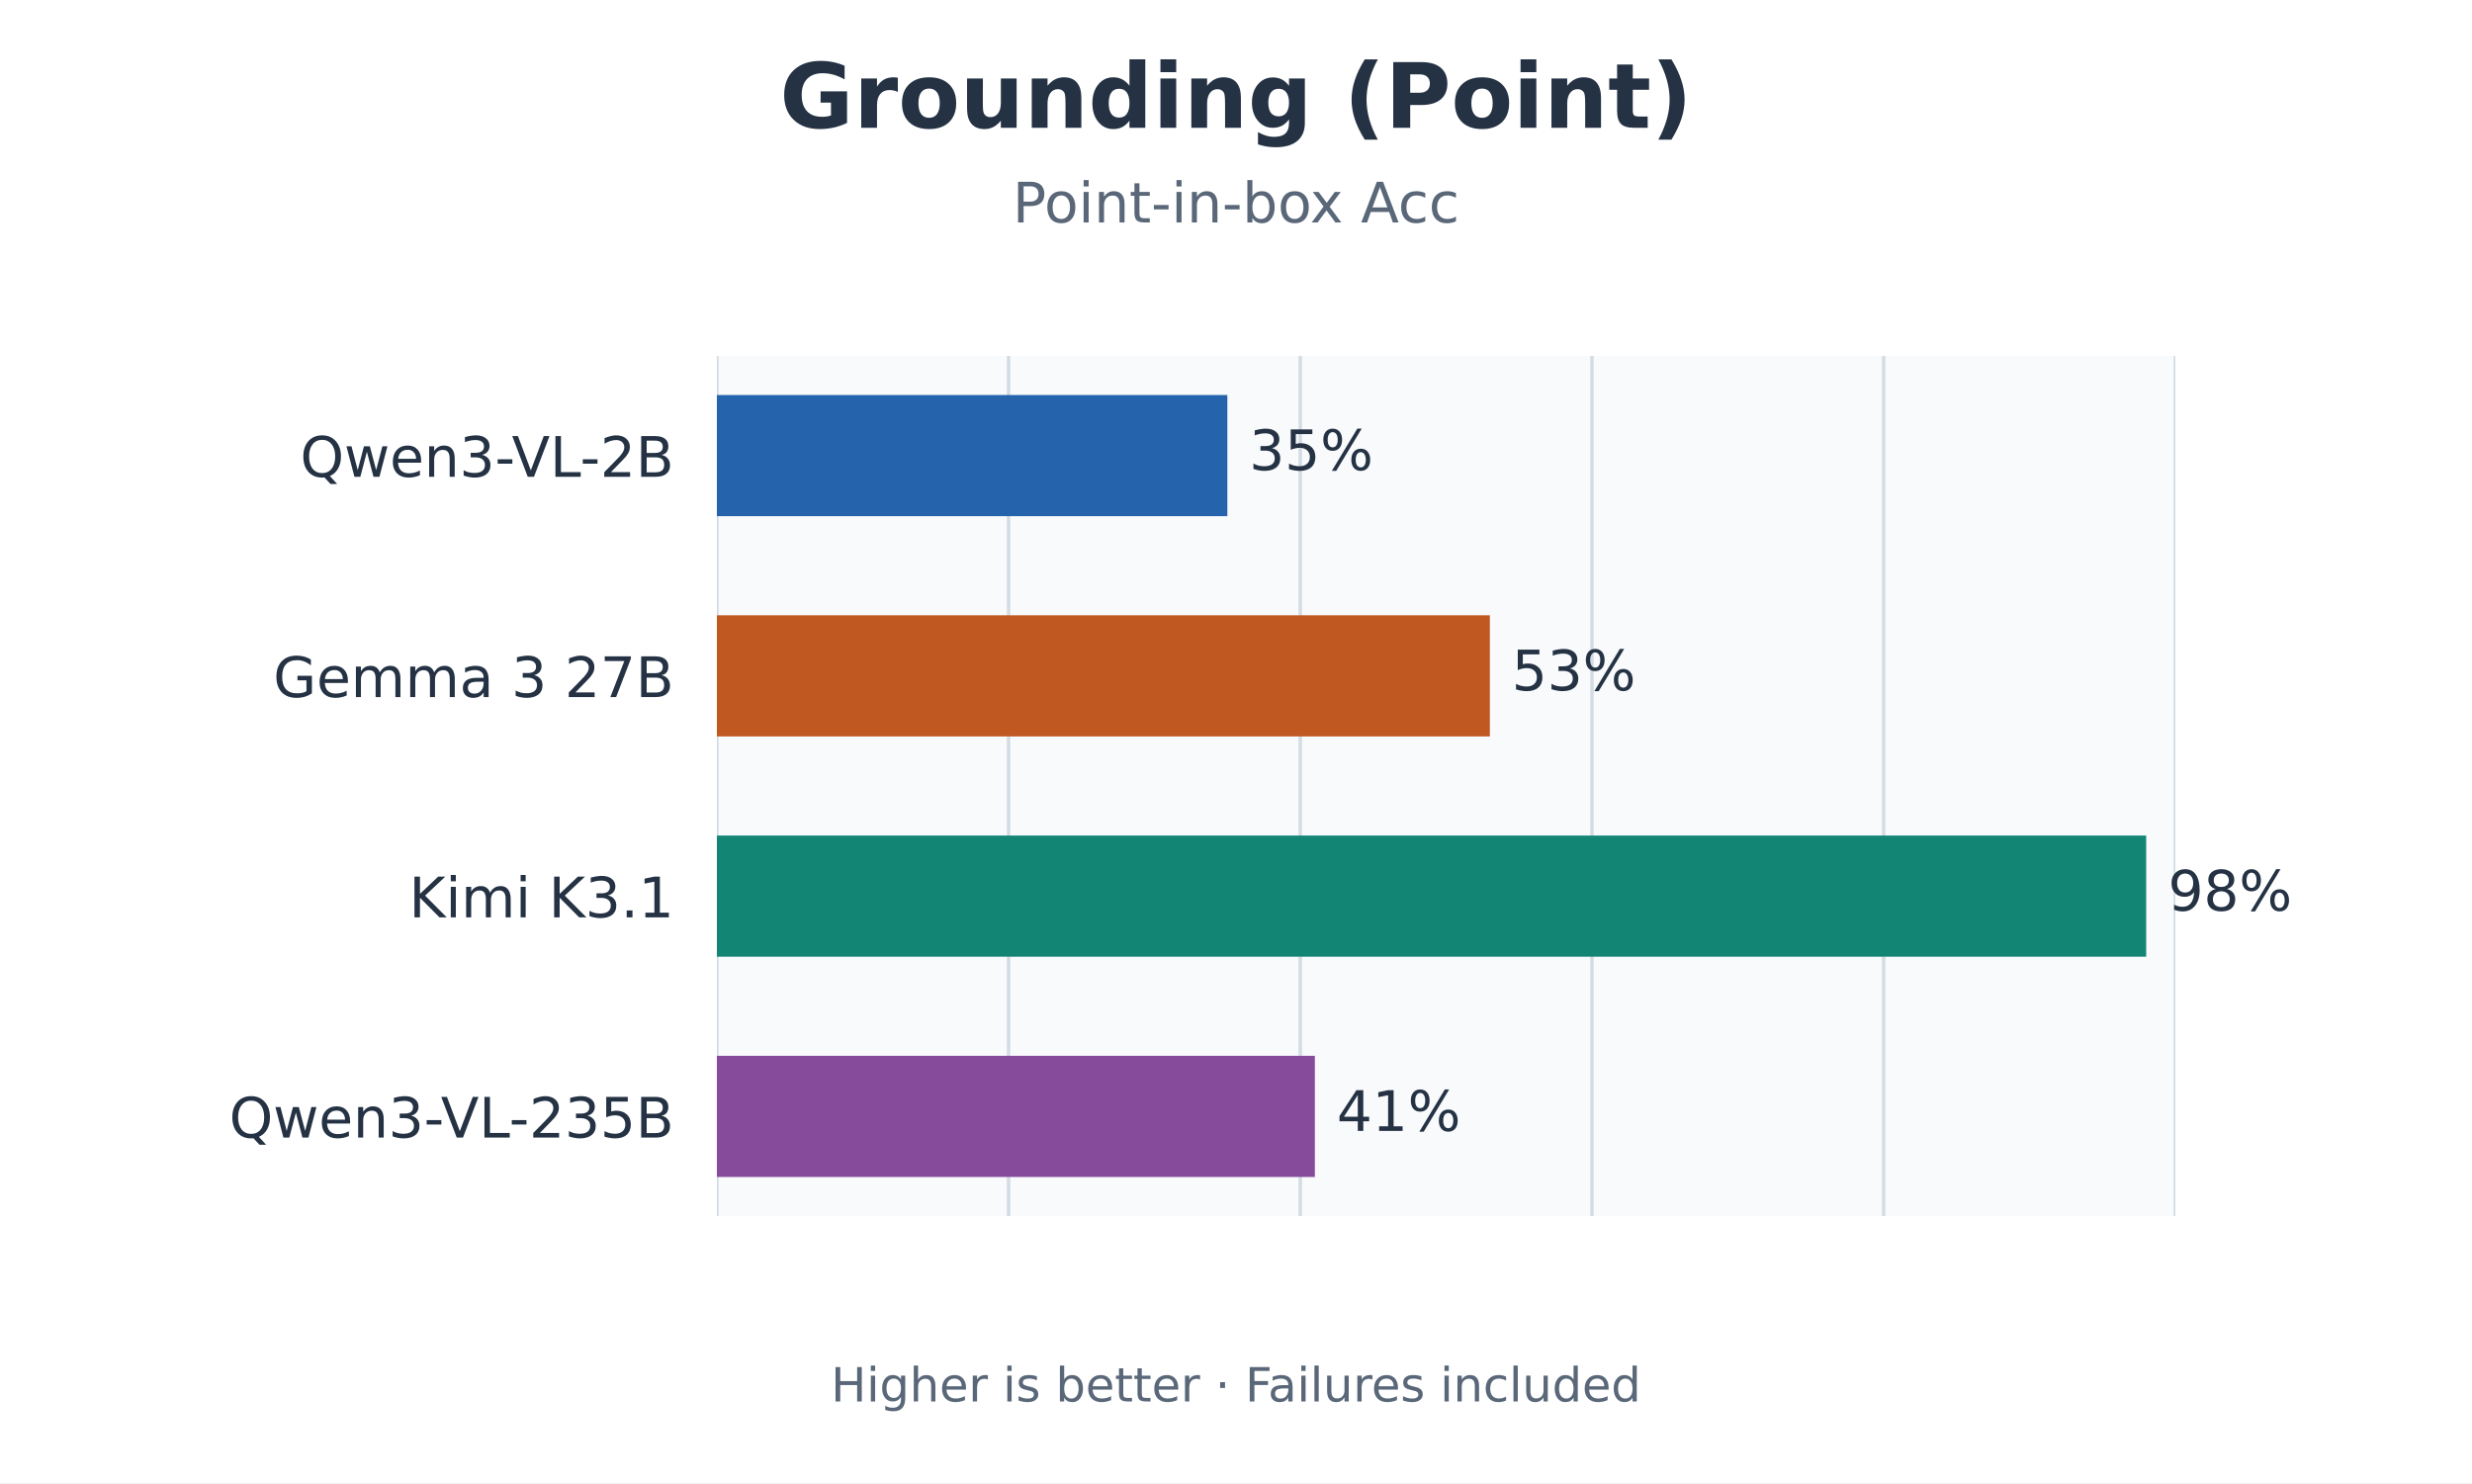
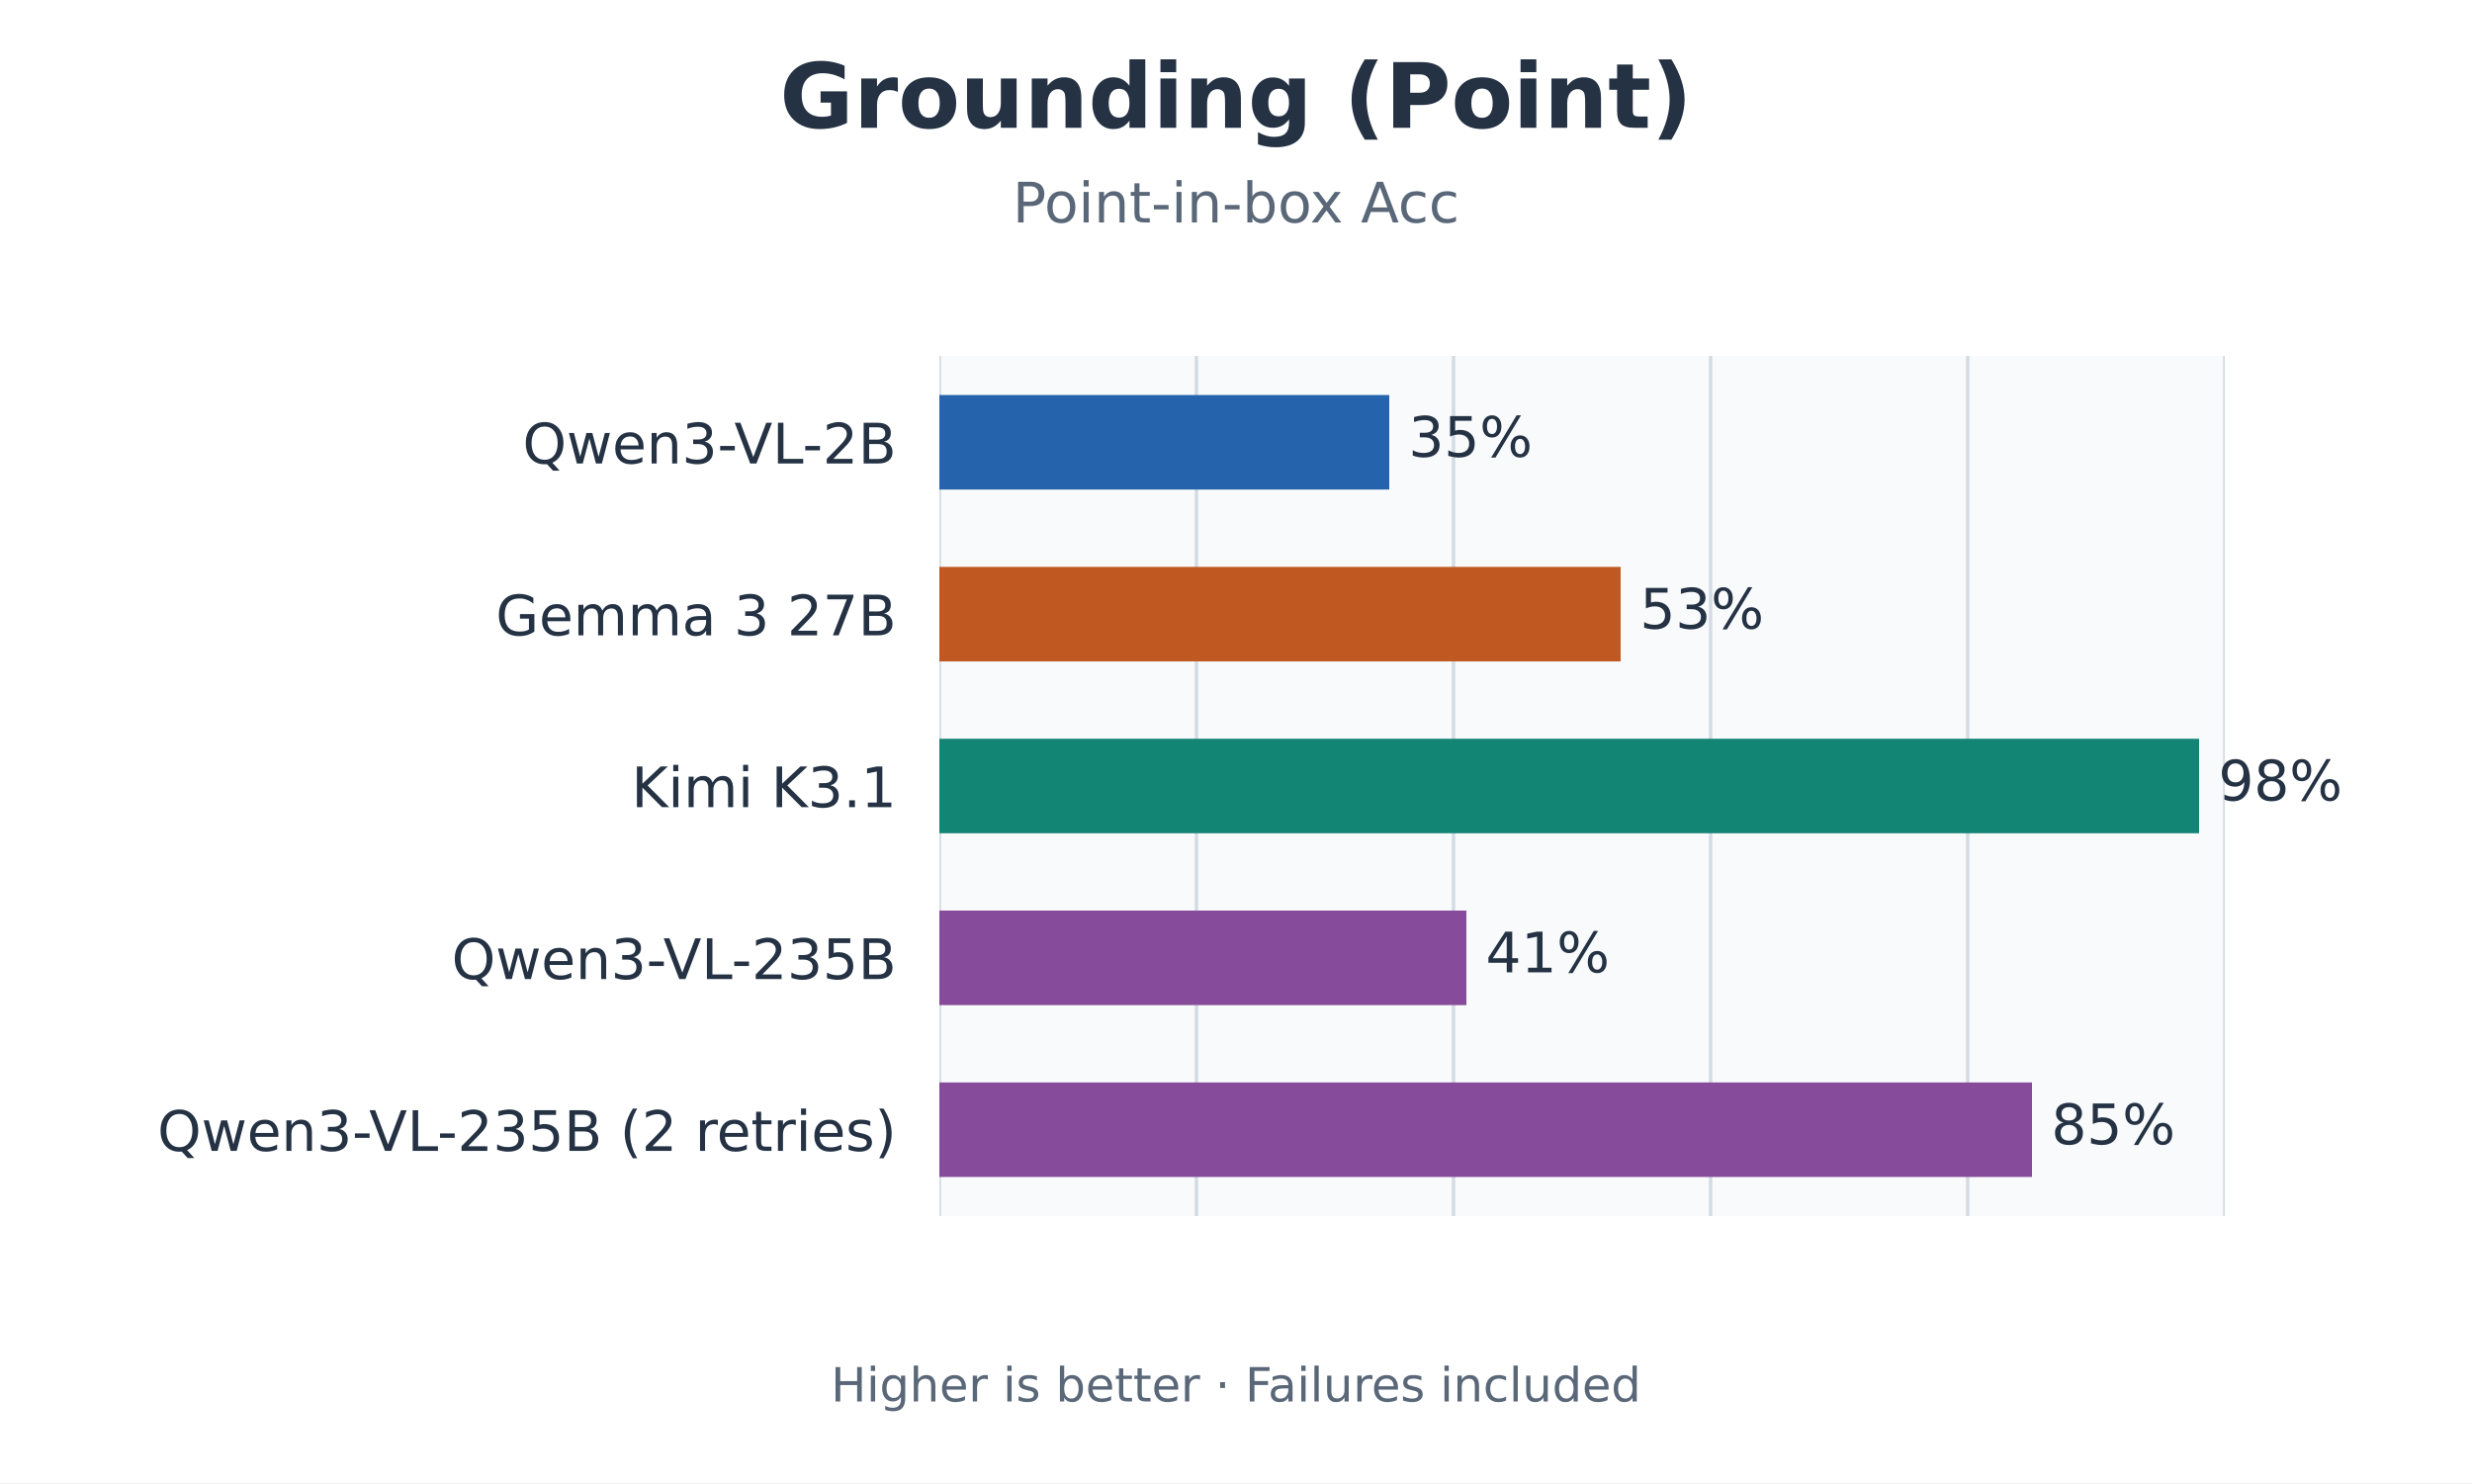
<svg xmlns="http://www.w3.org/2000/svg" width="576pt" height="345.6pt" viewBox="0 0 576 345.6" version="1.1">
  <defs>
    <style type="text/css">*{stroke-linejoin: round; stroke-linecap: butt}</style>
  </defs>
  <g id="figure_1">
    <g id="patch_1">
-       <path d="M 0 345.6  L 576 345.6  L 576 0  L 0 0  z " style="fill: #ffffff" />
+       <path d="M 0 345.6 L 576 345.6 L 576 0 L 0 0 z " style="fill: #ffffff" />
    </g>
    <g id="axes_1">
      <g id="patch_2">
-         <path d="M 167.04 283.392  L 506.88 283.392  L 506.88 82.944  L 167.04 82.944  z " style="fill: #f8fafc" />
+         <path d="M 218.88 283.392 L 518.4 283.392 L 518.4 82.944 L 218.88 82.944 z " style="fill: #f8fafc" />
      </g>
      <g id="matplotlib.axis_1">
        <g id="xtick_1">
          <g id="line2d_1">
-             <path d="M 167.04 283.392  L 167.04 82.944  " clip-path="url(#p53d1facaa8)" style="fill: none; stroke: #d3dbe4; stroke-width: 0.8; stroke-linecap: square" />
+             <path d="M 218.88 283.392 L 218.88 82.944 " clip-path="url(#p9a324c0101)" style="fill: none; stroke: #d3dbe4; stroke-width: 0.8; stroke-linecap: square" />
          </g>
          <g id="line2d_2" />
        </g>
        <g id="xtick_2">
          <g id="line2d_3">
-             <path d="M 235.008 283.392  L 235.008 82.944  " clip-path="url(#p53d1facaa8)" style="fill: none; stroke: #d3dbe4; stroke-width: 0.8; stroke-linecap: square" />
+             <path d="M 278.784 283.392 L 278.784 82.944 " clip-path="url(#p9a324c0101)" style="fill: none; stroke: #d3dbe4; stroke-width: 0.8; stroke-linecap: square" />
          </g>
          <g id="line2d_4" />
        </g>
        <g id="xtick_3">
          <g id="line2d_5">
-             <path d="M 302.976 283.392  L 302.976 82.944  " clip-path="url(#p53d1facaa8)" style="fill: none; stroke: #d3dbe4; stroke-width: 0.8; stroke-linecap: square" />
+             <path d="M 338.688 283.392 L 338.688 82.944 " clip-path="url(#p9a324c0101)" style="fill: none; stroke: #d3dbe4; stroke-width: 0.8; stroke-linecap: square" />
          </g>
          <g id="line2d_6" />
        </g>
        <g id="xtick_4">
          <g id="line2d_7">
-             <path d="M 370.944 283.392  L 370.944 82.944  " clip-path="url(#p53d1facaa8)" style="fill: none; stroke: #d3dbe4; stroke-width: 0.8; stroke-linecap: square" />
+             <path d="M 398.592 283.392 L 398.592 82.944 " clip-path="url(#p9a324c0101)" style="fill: none; stroke: #d3dbe4; stroke-width: 0.8; stroke-linecap: square" />
          </g>
          <g id="line2d_8" />
        </g>
        <g id="xtick_5">
          <g id="line2d_9">
-             <path d="M 438.912 283.392  L 438.912 82.944  " clip-path="url(#p53d1facaa8)" style="fill: none; stroke: #d3dbe4; stroke-width: 0.8; stroke-linecap: square" />
+             <path d="M 458.496 283.392 L 458.496 82.944 " clip-path="url(#p9a324c0101)" style="fill: none; stroke: #d3dbe4; stroke-width: 0.8; stroke-linecap: square" />
          </g>
          <g id="line2d_10" />
        </g>
        <g id="xtick_6">
          <g id="line2d_11">
-             <path d="M 506.88 283.392  L 506.88 82.944  " clip-path="url(#p53d1facaa8)" style="fill: none; stroke: #d3dbe4; stroke-width: 0.8; stroke-linecap: square" />
+             <path d="M 518.4 283.392 L 518.4 82.944 " clip-path="url(#p9a324c0101)" style="fill: none; stroke: #d3dbe4; stroke-width: 0.8; stroke-linecap: square" />
          </g>
          <g id="line2d_12" />
        </g>
      </g>
      <g id="matplotlib.axis_2">
        <g id="ytick_1">
          <g id="line2d_13" />
          <g id="text_1">
-             <text style="font-size: 13px; font-family: 'DejaVu Sans'; text-anchor: end; fill: #243244" x="157.04" y="111.11" transform="rotate(-0 157.04 111.1098)">Qwen3-VL-2B</text>
+             <text style="font-size: 13px; font-family: 'DejaVu Sans'; text-anchor: end; fill: #243244" x="208.88" y="108.007" transform="rotate(-0 208.88 108.0074)">Qwen3-VL-2B</text>
          </g>
        </g>
        <g id="ytick_2">
          <g id="line2d_14" />
          <g id="text_2">
-             <text style="font-size: 13px; font-family: 'DejaVu Sans'; text-anchor: end; fill: #243244" x="157.04" y="162.441" transform="rotate(-0 157.04 162.4409)">Gemma 3 27B</text>
+             <text style="font-size: 13px; font-family: 'DejaVu Sans'; text-anchor: end; fill: #243244" x="208.88" y="148.057" transform="rotate(-0 208.88 148.0569)">Gemma 3 27B</text>
          </g>
        </g>
        <g id="ytick_3">
          <g id="line2d_15" />
          <g id="text_3">
-             <text style="font-size: 13px; font-family: 'DejaVu Sans'; text-anchor: end; fill: #243244" x="157.04" y="213.773" transform="rotate(-0 157.04 213.7725)">Kimi K3.1</text>
+             <text style="font-size: 13px; font-family: 'DejaVu Sans'; text-anchor: end; fill: #243244" x="208.88" y="188.107" transform="rotate(-0 208.88 188.107)">Kimi K3.1</text>
          </g>
        </g>
        <g id="ytick_4">
          <g id="line2d_16" />
          <g id="text_4">
-             <text style="font-size: 13px; font-family: 'DejaVu Sans'; text-anchor: end; fill: #243244" x="157.04" y="265.103" transform="rotate(-0 157.04 265.1031)">Qwen3-VL-235B</text>
+             <text style="font-size: 13px; font-family: 'DejaVu Sans'; text-anchor: end; fill: #243244" x="208.88" y="228.156" transform="rotate(-0 208.88 228.156)">Qwen3-VL-235B</text>
+           </g>
+         </g>
+         <g id="ytick_5">
+           <g id="line2d_17" />
+           <g id="text_5">
+             <text style="font-size: 13px; font-family: 'DejaVu Sans'; text-anchor: end; fill: #243244" x="208.88" y="268.206" transform="rotate(-0 208.88 268.2061)">Qwen3-VL-235B (2 retries)</text>
          </g>
        </g>
      </g>
      <g id="patch_3">
-         <path d="M 167.04 92.055  L 285.984 92.055  L 285.984 120.287  L 167.04 120.287  z " clip-path="url(#p53d1facaa8)" style="fill: #2563ad" />
+         <path d="M 218.88 92.055 L 323.712 92.055 L 323.712 114.083 L 218.88 114.083 z " clip-path="url(#p9a324c0101)" style="fill: #2563ad" />
      </g>
      <g id="patch_4">
-         <path d="M 167.04 143.386  L 347.155 143.386  L 347.155 171.618  L 167.04 171.618  z " clip-path="url(#p53d1facaa8)" style="fill: #c05822" />
+         <path d="M 218.88 132.105 L 377.626 132.105 L 377.626 154.132 L 218.88 154.132 z " clip-path="url(#p9a324c0101)" style="fill: #c05822" />
      </g>
      <g id="patch_5">
-         <path d="M 167.04 194.718  L 500.083 194.718  L 500.083 222.95  L 167.04 222.95  z " clip-path="url(#p53d1facaa8)" style="fill: #138575" />
+         <path d="M 218.88 172.154 L 512.41 172.154 L 512.41 194.182 L 218.88 194.182 z " clip-path="url(#p9a324c0101)" style="fill: #138575" />
      </g>
      <g id="patch_6">
-         <path d="M 167.04 246.049  L 306.374 246.049  L 306.374 274.281  L 167.04 274.281  z " clip-path="url(#p53d1facaa8)" style="fill: #864b9a" />
+         <path d="M 218.88 212.204 L 341.683 212.204 L 341.683 234.231 L 218.88 234.231 z " clip-path="url(#p9a324c0101)" style="fill: #864b9a" />
      </g>
-       <g id="text_5">
-         <text style="font-size: 13px; font-family: 'DejaVu Sans'; text-anchor: start; fill: #243244" x="291.082" y="109.548" transform="rotate(-0 291.0816 109.5483)">35%</text>
+       <g id="patch_7">
+         <path d="M 218.88 252.253 L 473.472 252.253 L 473.472 274.281 L 218.88 274.281 z " clip-path="url(#p9a324c0101)" style="fill: #864b9a" />
      </g>
      <g id="text_6">
-         <text style="font-size: 13px; font-family: 'DejaVu Sans'; text-anchor: start; fill: #243244" x="352.253" y="160.879" transform="rotate(-0 352.2528 160.8794)">53%</text>
+         <text style="font-size: 13px; font-family: 'DejaVu Sans'; text-anchor: start; fill: #243244" x="328.205" y="106.446" transform="rotate(-0 328.2048 106.4459)">35%</text>
      </g>
      <g id="text_7">
-         <text style="font-size: 13px; font-family: 'DejaVu Sans'; text-anchor: start; fill: #243244" x="505.181" y="212.211" transform="rotate(-0 505.1808 212.2105)">98%</text>
+         <text style="font-size: 13px; font-family: 'DejaVu Sans'; text-anchor: start; fill: #243244" x="382.118" y="146.495" transform="rotate(-0 382.1184 146.4954)">53%</text>
      </g>
      <g id="text_8">
-         <text style="font-size: 13px; font-family: 'DejaVu Sans'; text-anchor: start; fill: #243244" x="311.472" y="263.542" transform="rotate(-0 311.472 263.5416)">41%</text>
+         <text style="font-size: 13px; font-family: 'DejaVu Sans'; text-anchor: start; fill: #243244" x="516.902" y="186.545" transform="rotate(-0 516.9024 186.545)">98%</text>
+       </g>
+       <g id="text_9">
+         <text style="font-size: 13px; font-family: 'DejaVu Sans'; text-anchor: start; fill: #243244" x="346.176" y="226.595" transform="rotate(-0 346.176 226.5945)">41%</text>
+       </g>
+       <g id="text_10">
+         <text style="font-size: 13px; font-family: 'DejaVu Sans'; text-anchor: start; fill: #243244" x="477.965" y="266.644" transform="rotate(-0 477.9648 266.6441)">85%</text>
      </g>
    </g>
-     <g id="text_9">
+     <g id="text_11">
      <text style="font-weight: 700; font-size: 21px; font-family: 'DejaVu Sans'; text-anchor: middle; fill: #243244" x="288" y="29.781" transform="rotate(-0 288 29.78072)">Grounding (Point)</text>
    </g>
-     <g id="text_10">
+     <g id="text_12">
      <text style="font-size: 13px; font-family: 'DejaVu Sans'; text-anchor: middle; fill: #596778" x="288" y="51.84" transform="rotate(-0 288 51.84)">Point-in-box Acc</text>
    </g>
-     <g id="text_11">
+     <g id="text_13">
      <text style="font-size: 11px; font-family: 'DejaVu Sans'; text-anchor: middle; fill: #596778" x="288" y="326.592" transform="rotate(-0 288 326.592)">Higher is better · Failures included</text>
    </g>
  </g>
  <defs>
-     <clipPath id="p53d1facaa8">
-       <rect x="167.04" y="82.944" width="339.84" height="200.448" />
+     <clipPath id="p9a324c0101">
+       <rect x="218.88" y="82.944" width="299.52" height="200.448" />
    </clipPath>
  </defs>
</svg>
